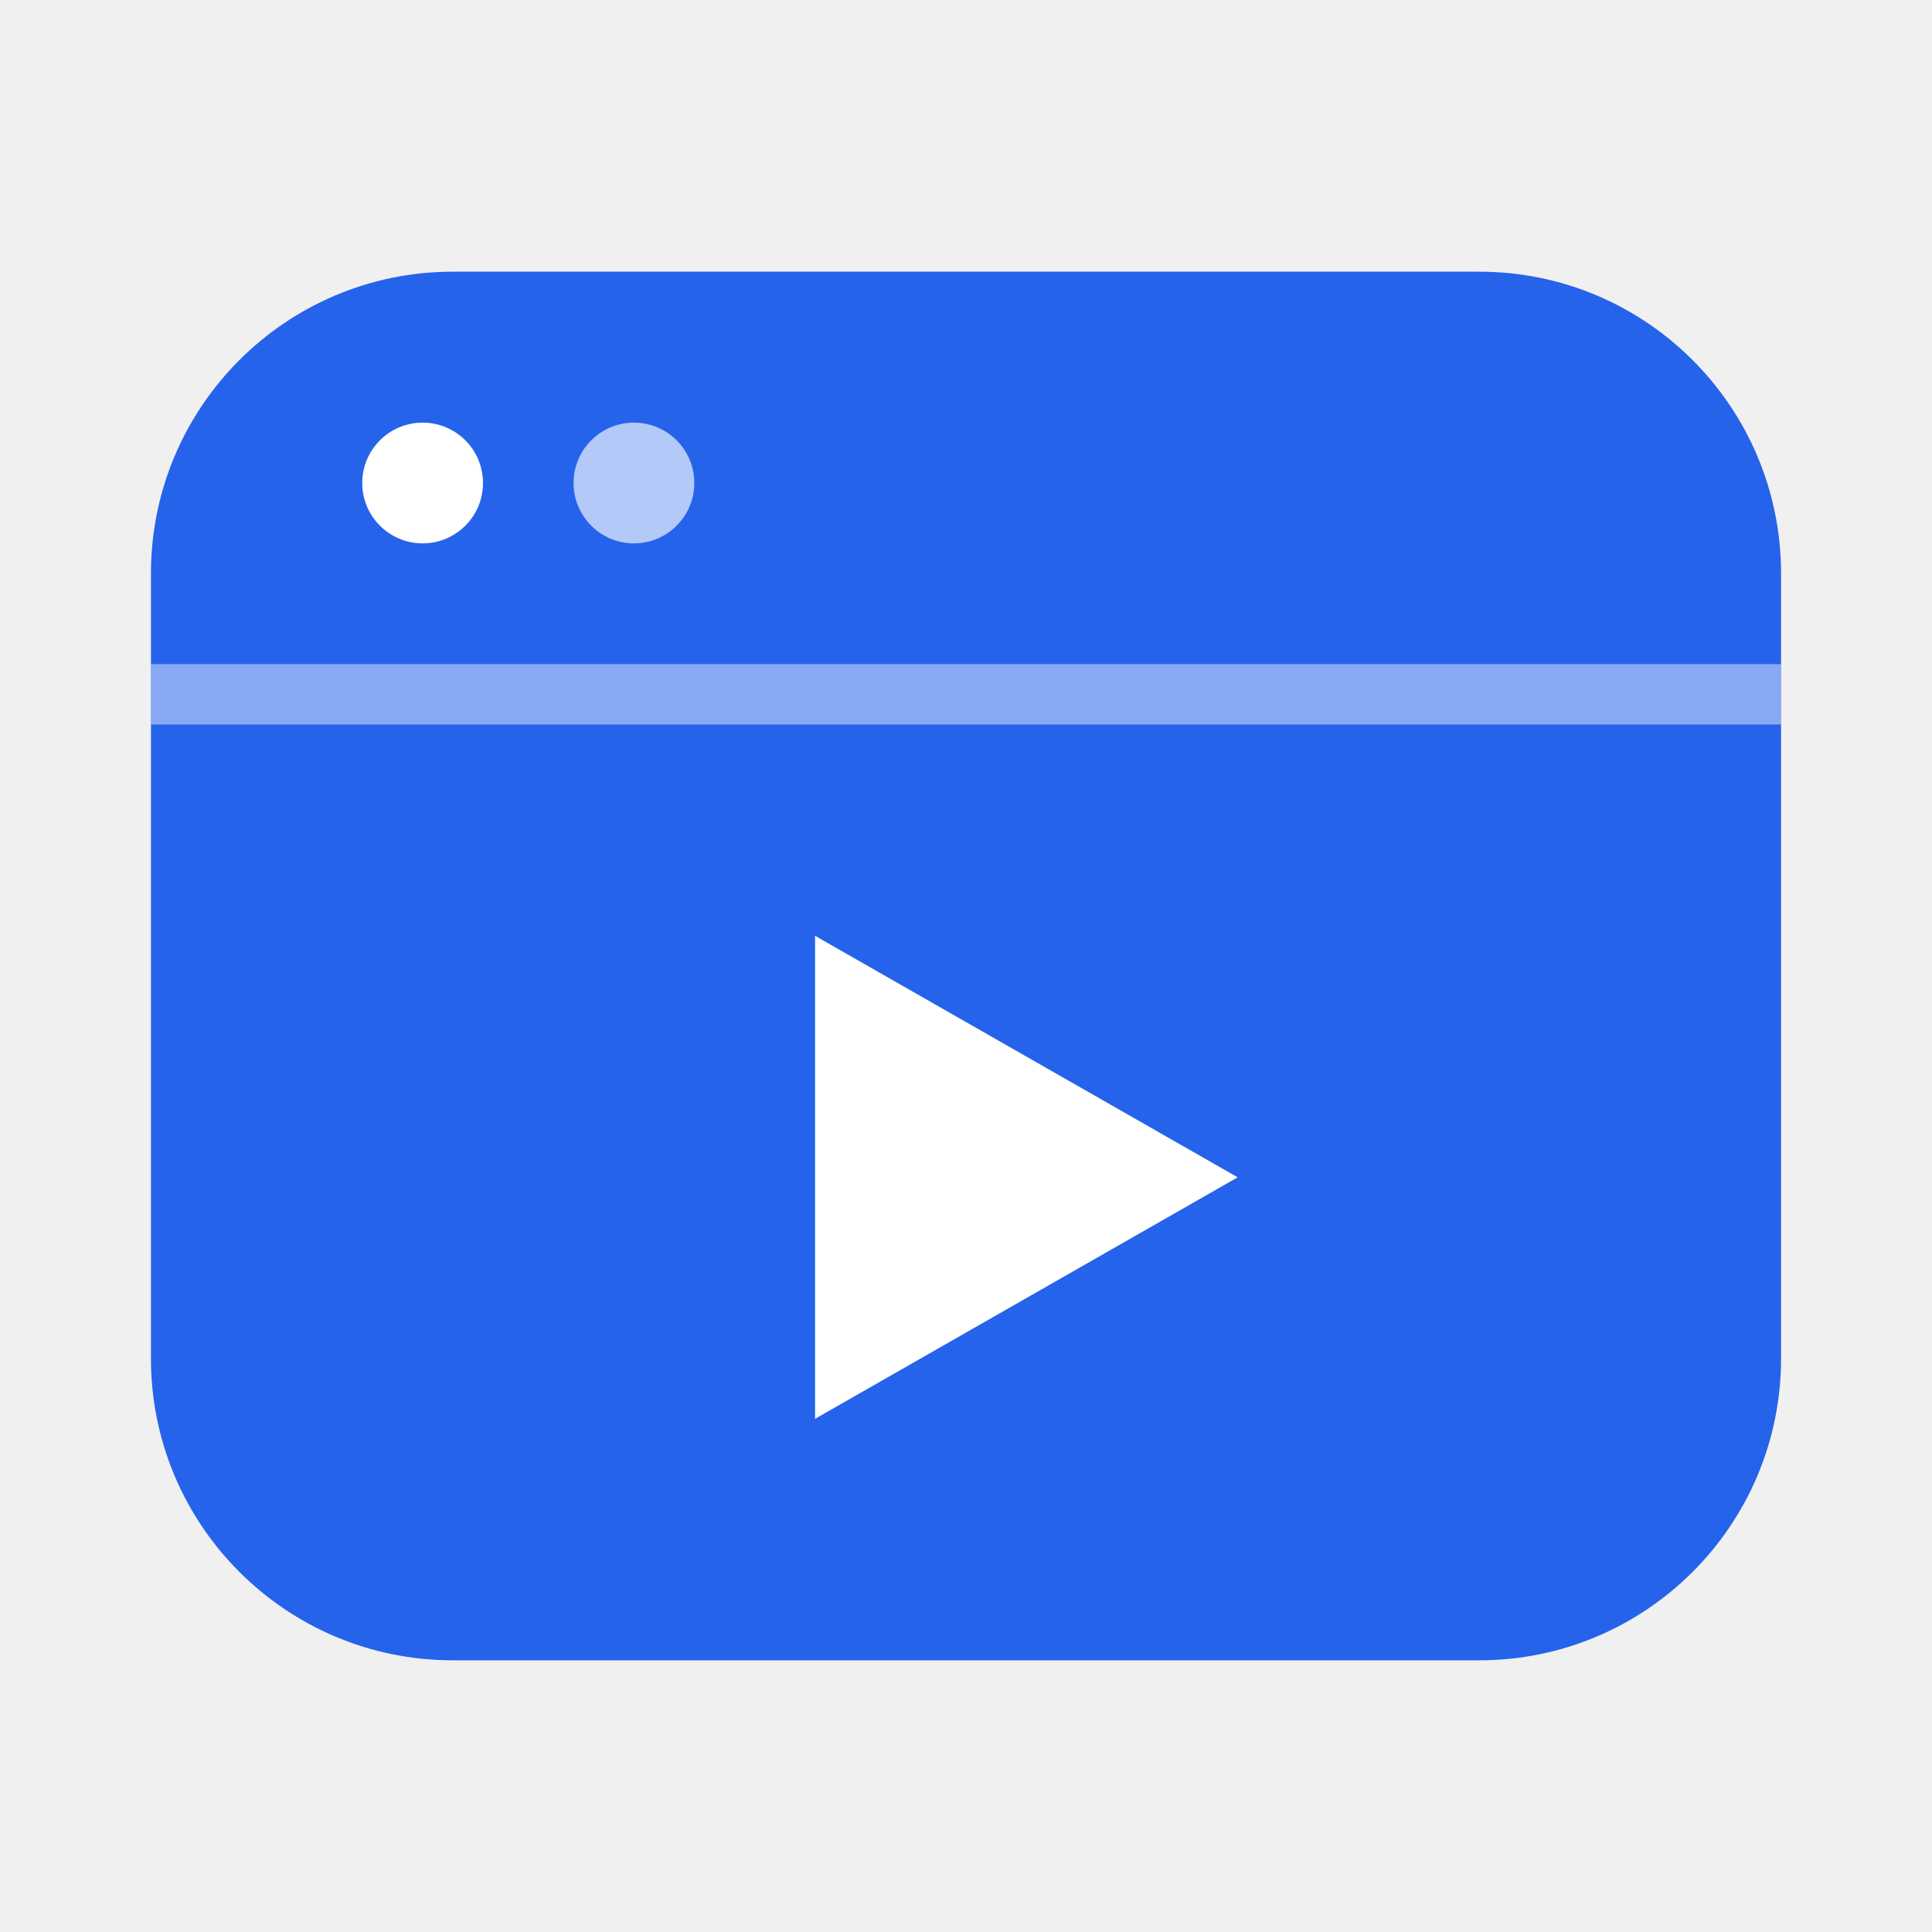
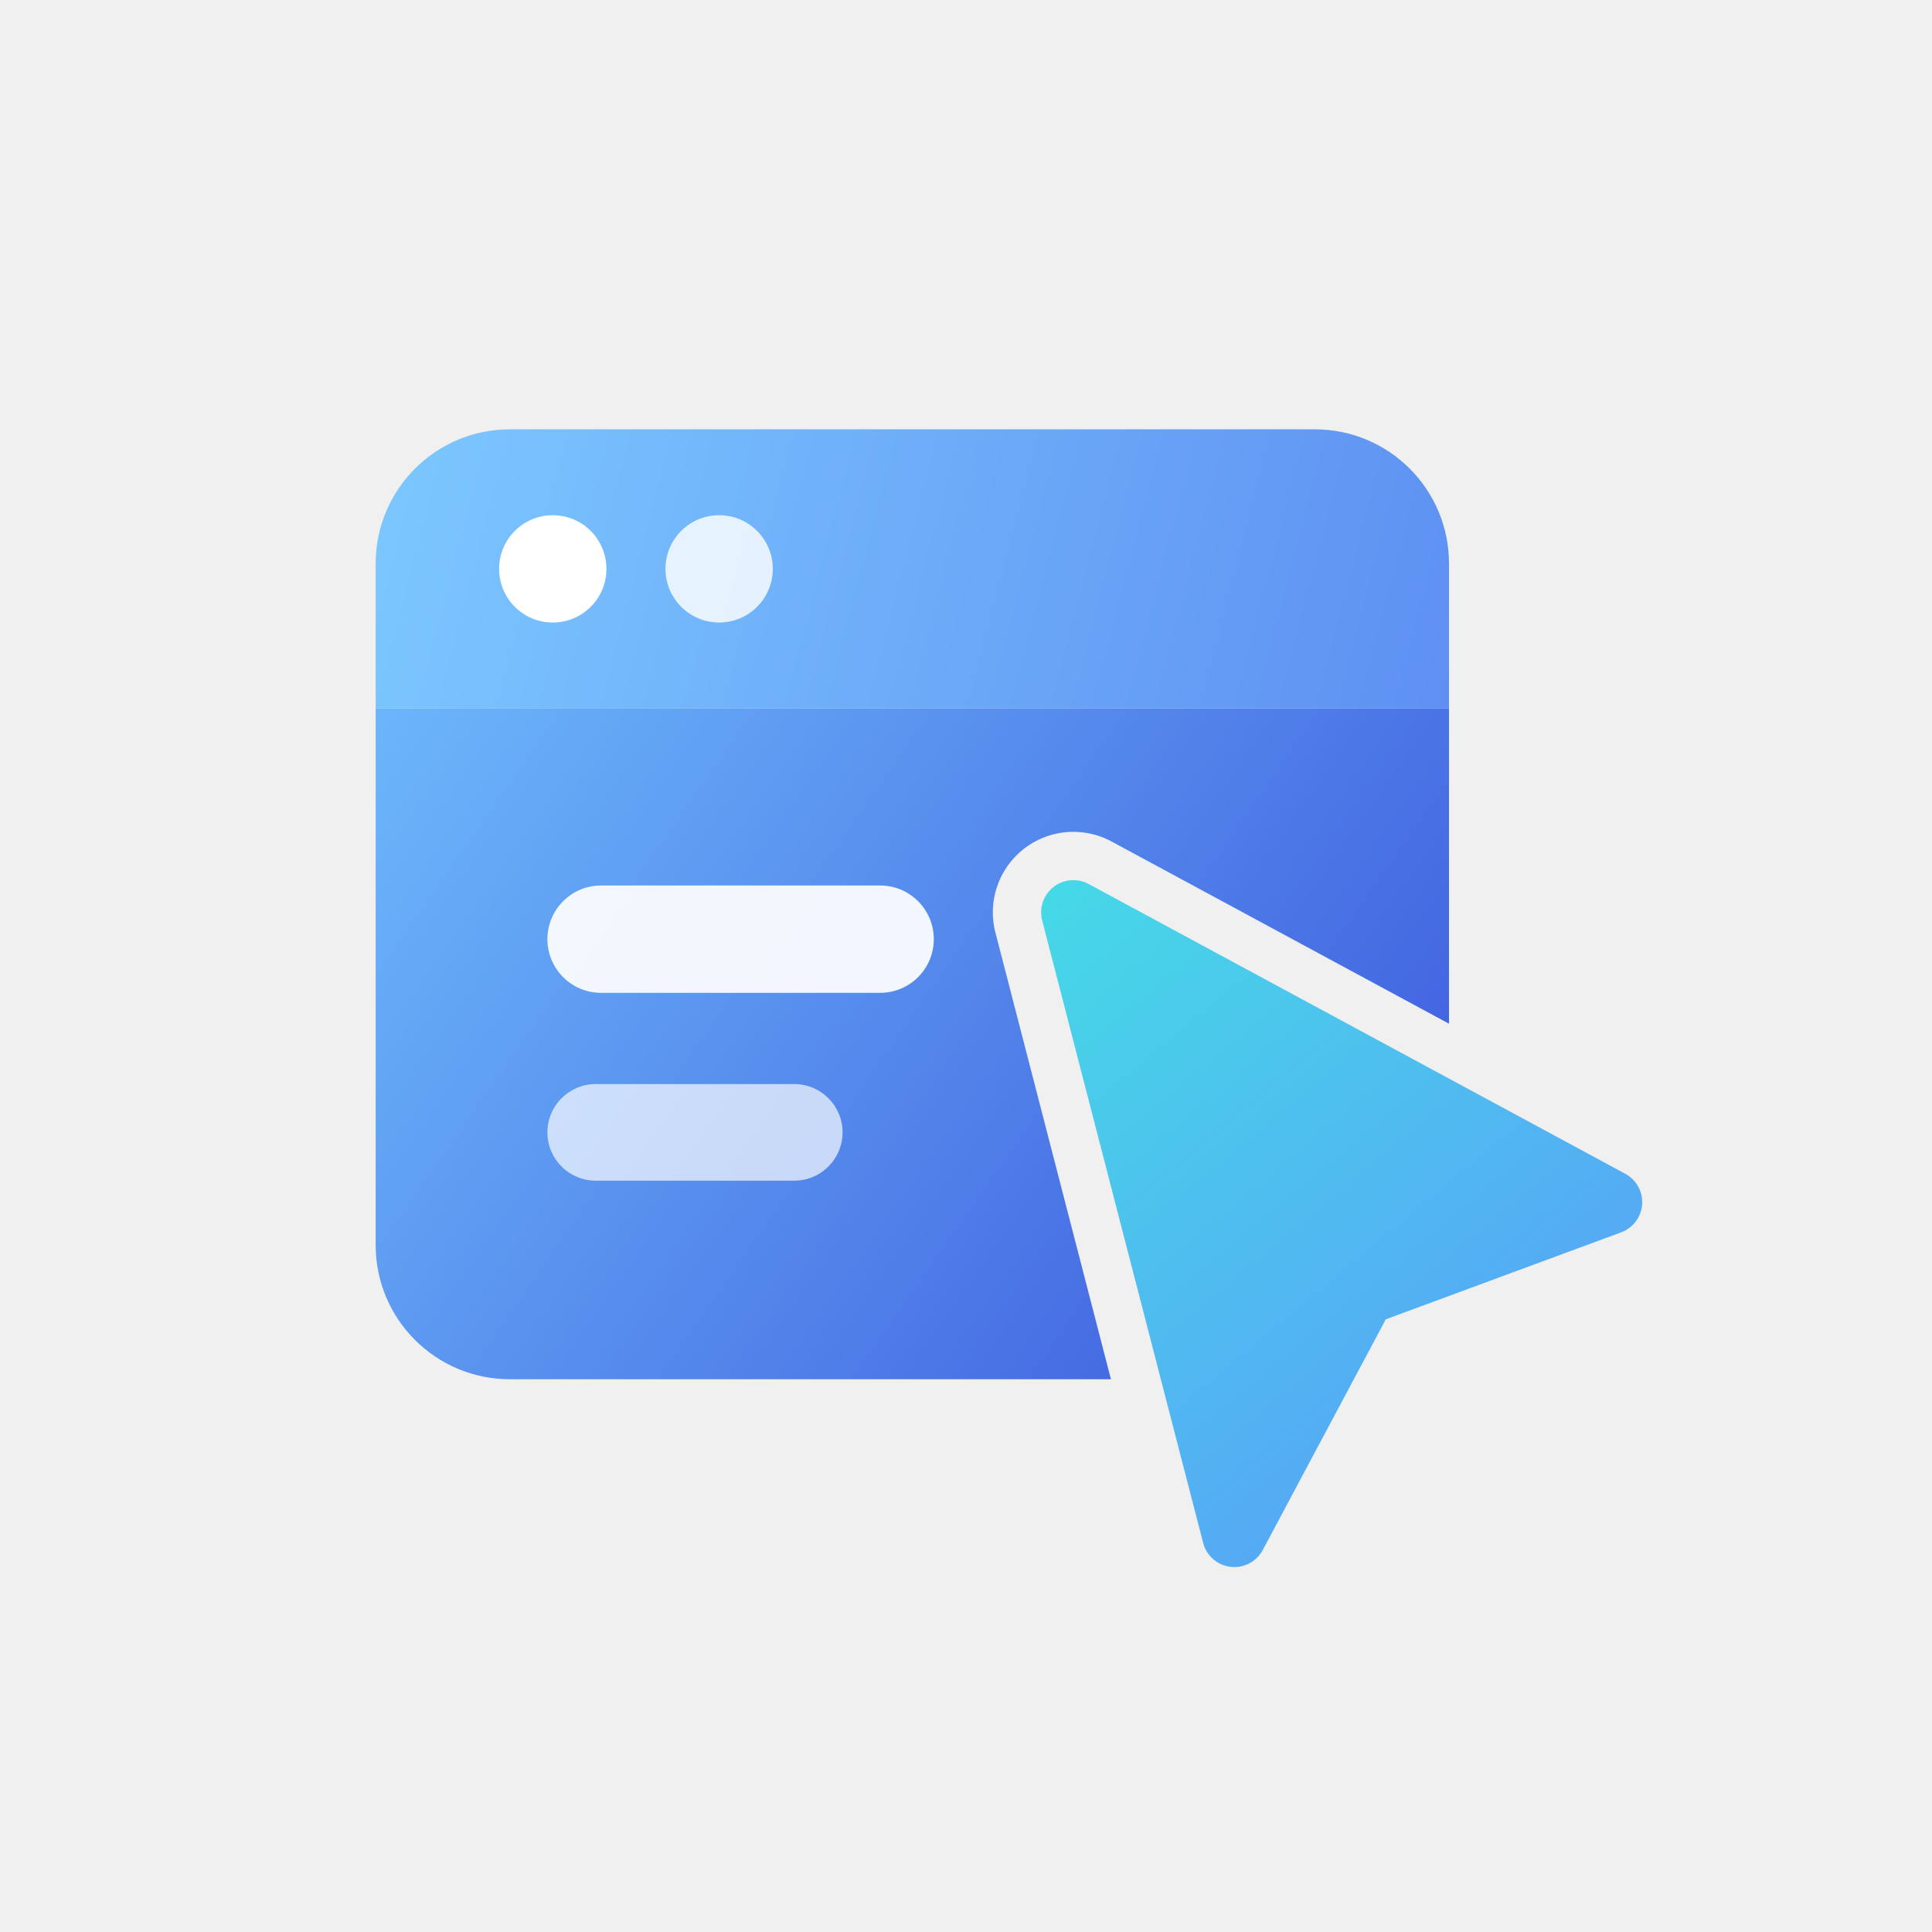
- <svg xmlns="http://www.w3.org/2000/svg" viewBox="0 0 64 64" fill="none">
-   <rect x="5" y="9" width="54" height="46" rx="10" fill="#2563eb" />
-   <path d="M5 23h54" stroke="#fff" stroke-opacity=".45" stroke-width="2" />
-   <circle cx="14" cy="16" r="2" fill="#fff" />
-   <circle cx="21" cy="16" r="2" fill="#fff" fill-opacity=".65" />
-   <path d="m27 31 14 8-14 8V31Z" fill="#fff" />
+ <svg xmlns="http://www.w3.org/2000/svg" width="36" height="36" viewBox="0 0 36 36" fill="none" role="img" aria-label="Playwright browser">
+   <defs>
+     <mask id="pw-cut" maskUnits="userSpaceOnUse" x="0" y="0" width="36" height="36">
+       <rect width="36" height="36" fill="#FFFFFF" />
+       <path d="M20 17L23 28.6L25.4 24.1L30 22.4Z" fill="#000000" stroke="#000000" stroke-width="3" stroke-linejoin="round" />
+     </mask>
+     <linearGradient id="pw-bar" x1="7" y1="8" x2="27" y2="13.2" gradientUnits="userSpaceOnUse">
+       <stop stop-color="#7CC8FF" />
+       <stop offset="1" stop-color="#5E90F2" />
+     </linearGradient>
+     <linearGradient id="pw-body" x1="7" y1="12" x2="27" y2="26" gradientUnits="userSpaceOnUse">
+       <stop stop-color="#6DB9FB" />
+       <stop offset="1" stop-color="#3B56DC" />
+     </linearGradient>
+     <linearGradient id="pw-cursor" x1="19.5" y1="16.5" x2="29.5" y2="28.5" gradientUnits="userSpaceOnUse">
+       <stop stop-color="#45D9E7" />
+       <stop offset="1" stop-color="#5A9CF8" />
+     </linearGradient>
+   </defs>
+   <g mask="url(#pw-cut)">
+     <path d="M7 10.5C7 9.119 8.119 8 9.5 8H24.5C25.881 8 27 9.119 27 10.5V13.2H7V10.5Z" fill="url(#pw-bar)" />
+     <path d="M7 13.2H27V23.2C27 24.581 25.881 25.7 24.5 25.7H9.5C8.119 25.7 7 24.581 7 23.2V13.2Z" fill="url(#pw-body)" />
+     <circle cx="10.3" cy="10.6" r="1" fill="#FFFFFF" />
+     <circle cx="13.4" cy="10.6" r="1" fill="#FFFFFF" fill-opacity="0.82" />
+     <rect x="10.2" y="16.5" width="7.2" height="2" rx="1" fill="#FFFFFF" fill-opacity="0.92" />
+     <rect x="10.2" y="20.2" width="5.5" height="1.8" rx="0.9" fill="#FFFFFF" fill-opacity="0.68" />
+   </g>
+   <path d="M20 17L23 28.6L25.4 24.1L30 22.4Z" fill="url(#pw-cursor)" stroke="url(#pw-cursor)" stroke-width="1.2" stroke-linejoin="round" />
</svg>
